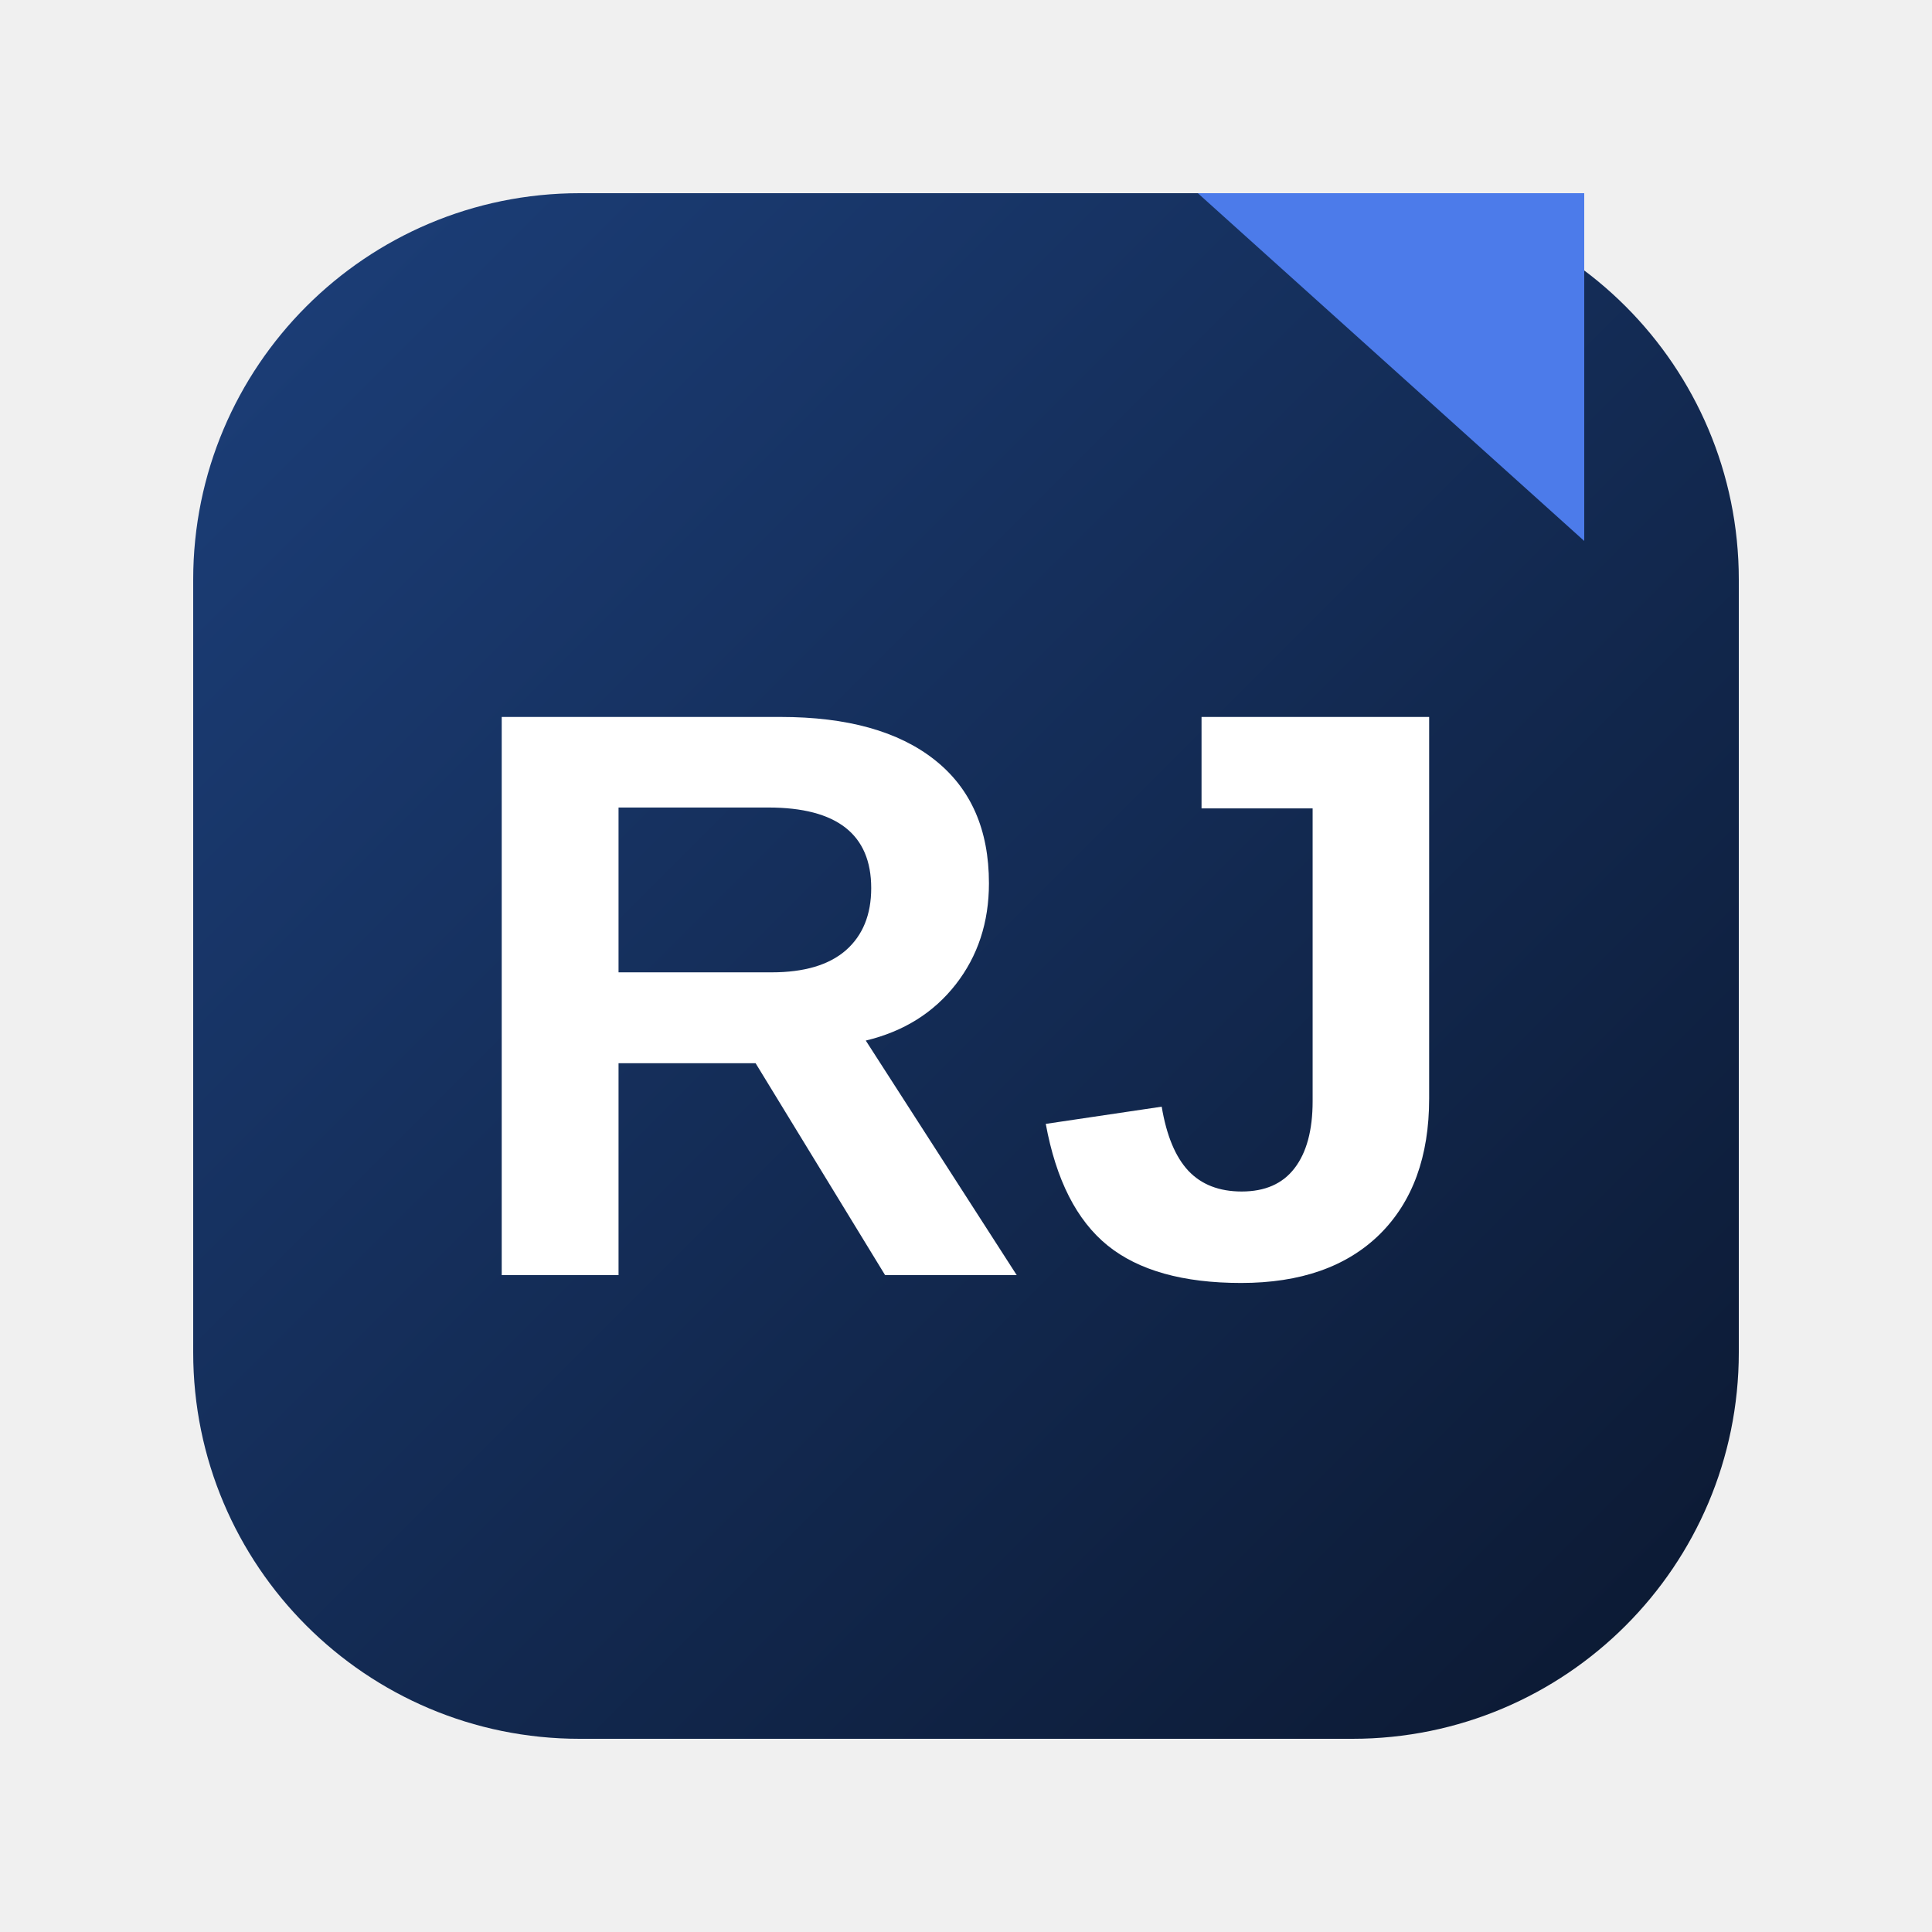
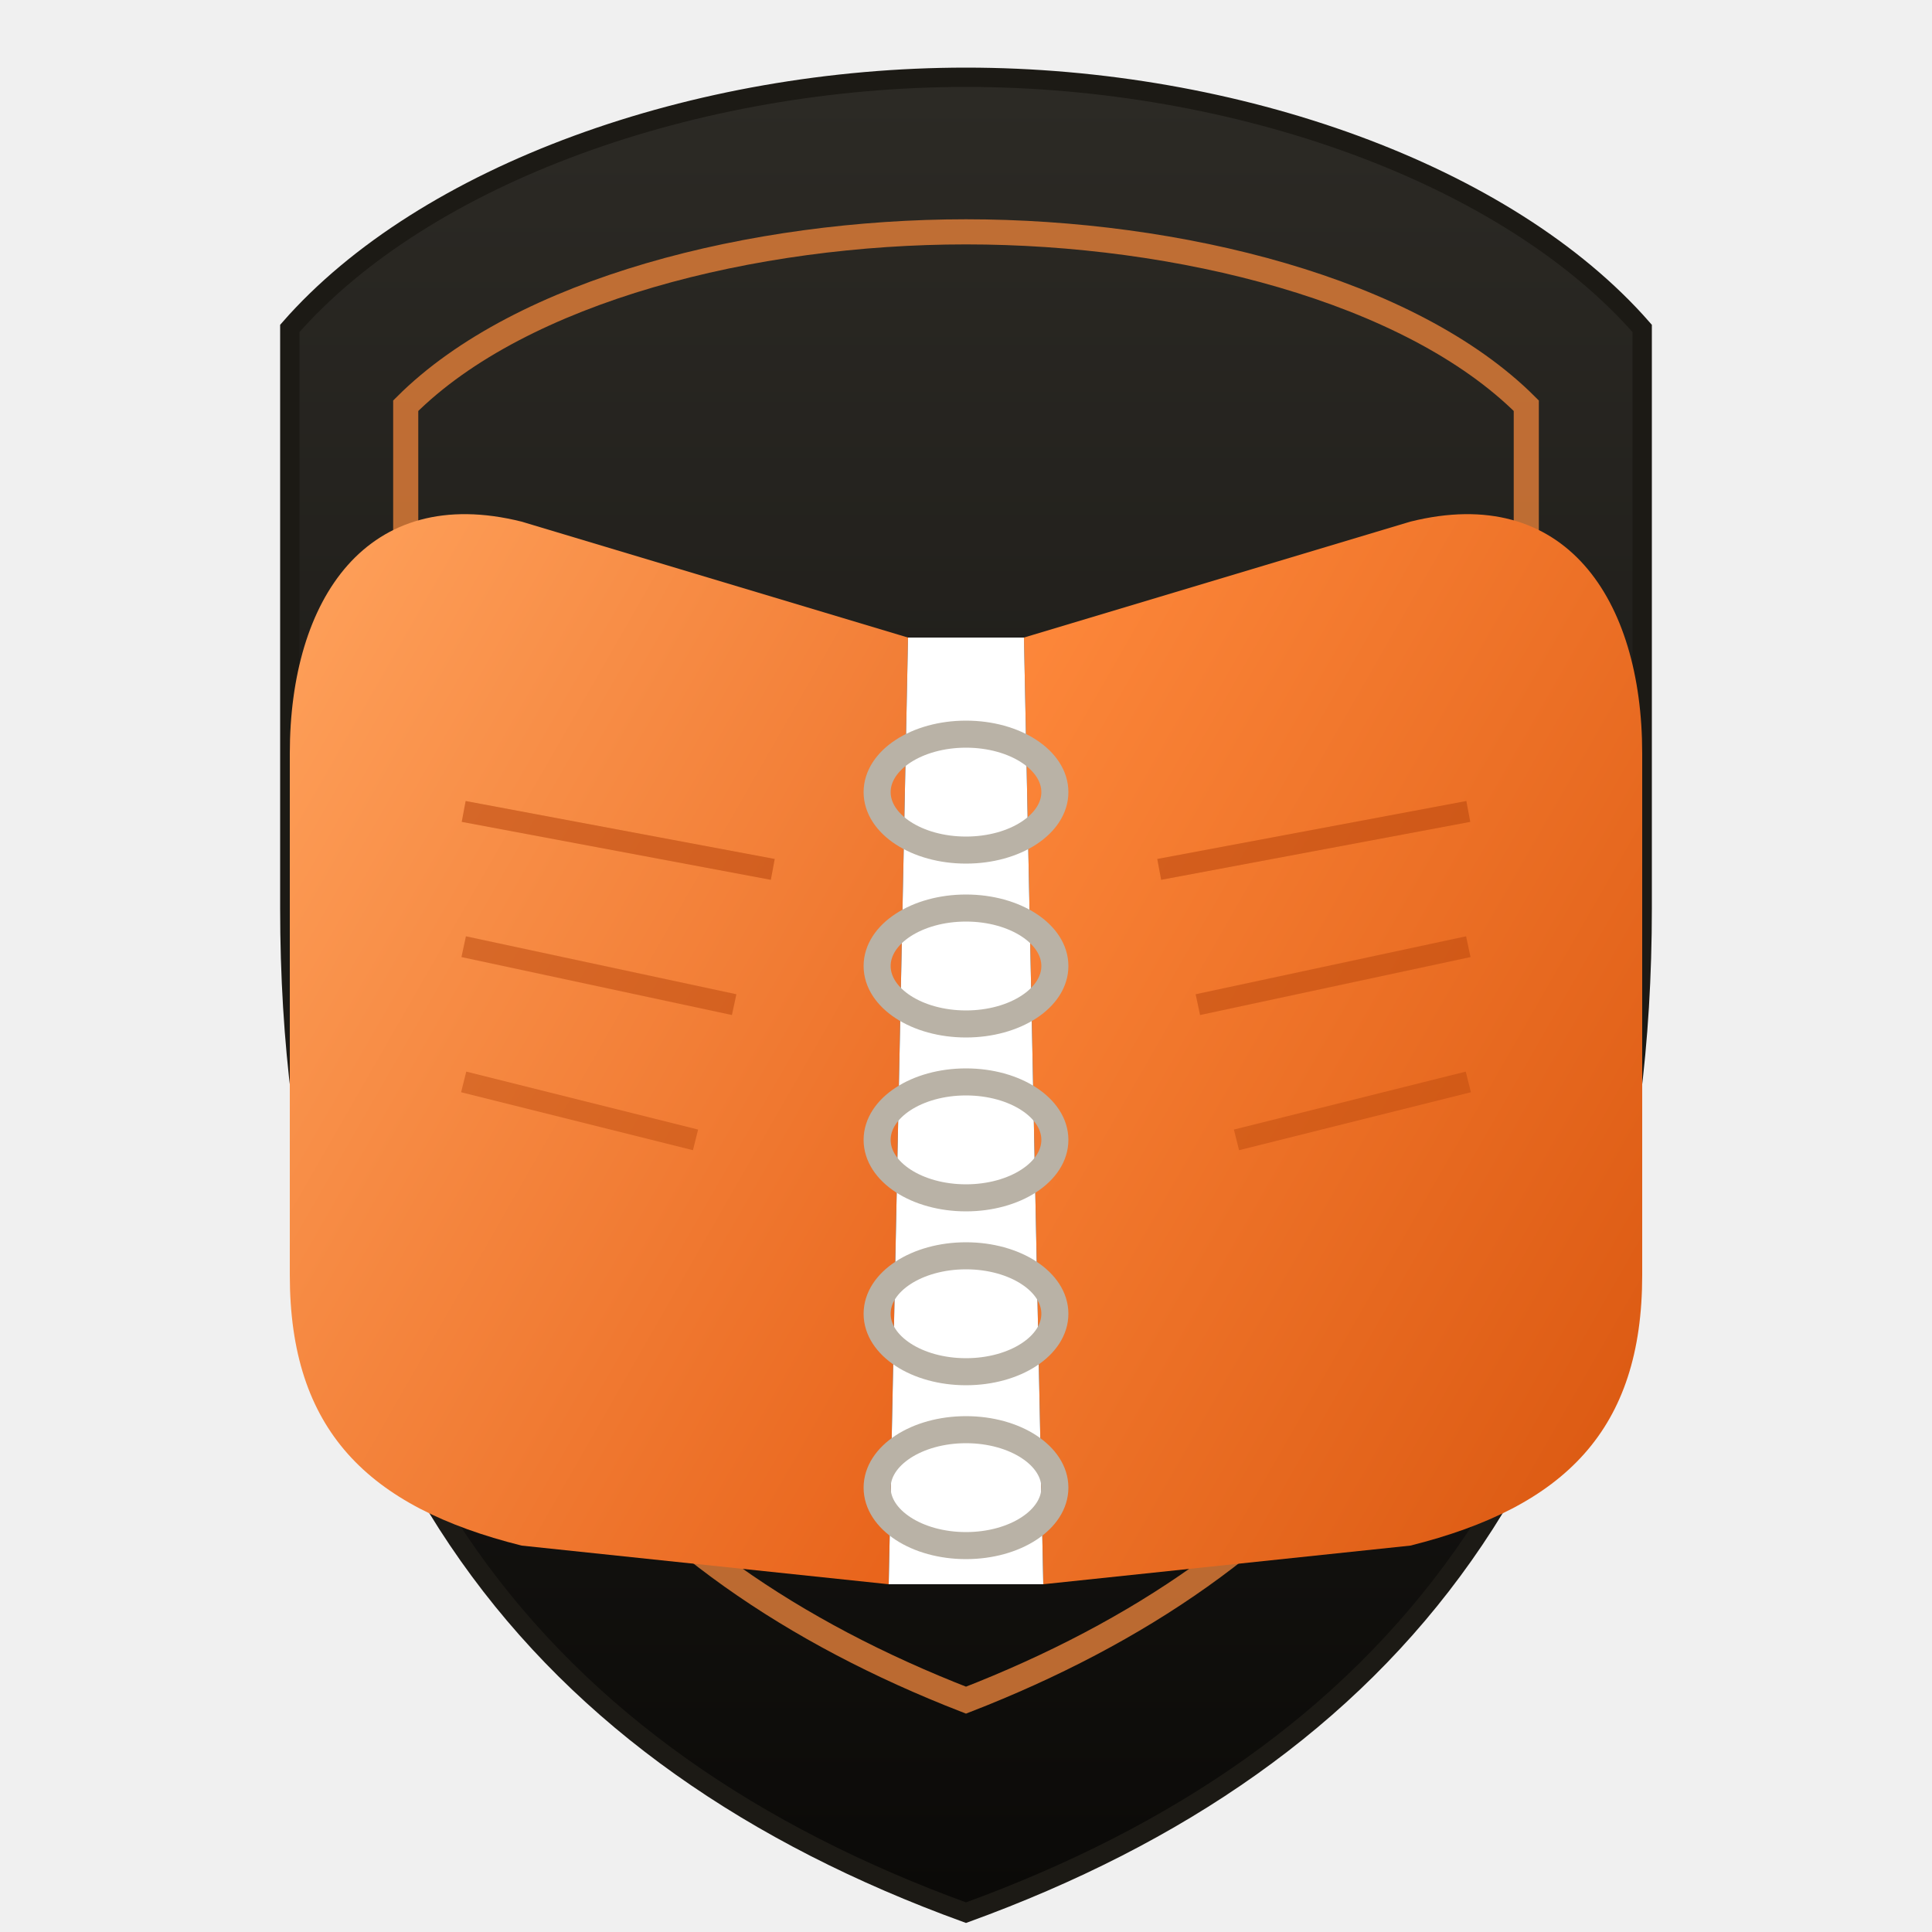
<svg xmlns="http://www.w3.org/2000/svg" width="100" height="100" viewBox="0 0 100 100" role="img" aria-label="RJ Printing Hub icon">
  <defs>
-     <linearGradient id="favBadgeGrad" x1="0" y1="0" x2="1" y2="1">
-       <stop offset="0%" stop-color="#1c3f7a" />
-       <stop offset="100%" stop-color="#0b1830" />
+     <linearGradient id="favShieldGrad" x1="0" y1="0" x2="0" y2="1">
+       <stop offset="0%" stop-color="#2c2a25" />
+       <stop offset="100%" stop-color="#0b0a08" />
+     </linearGradient>
+     <linearGradient id="favPageGradL" x1="0" y1="0" x2="1" y2="1">
+       <stop offset="0%" stop-color="#ffa25c" />
+       <stop offset="100%" stop-color="#e8631a" />
+     </linearGradient>
+     <linearGradient id="favPageGradR" x1="0" y1="0" x2="1" y2="1">
+       <stop offset="0%" stop-color="#ff8a3d" />
+       <stop offset="100%" stop-color="#d9560f" />
    </linearGradient>
  </defs>
-   <rect x="10" y="10" width="80" height="80" rx="20" fill="url(#favBadgeGrad)" />
-   <path d="M62 10 L82 10 L82 28 Z" fill="#4c7bea" />
-   <text x="50" y="66" text-anchor="middle" font-family="Arial, Helvetica, sans-serif" font-weight="800" font-size="42" fill="#ffffff">RJ</text>
+   <path d="M50 4 C36 4 22 9 15 17 L15 47 C15 75 28 91 50 99 C72 91 85 75 85 47 L85 17 C78 9 64 4 50 4 Z" fill="url(#favShieldGrad)" stroke="#1c1a15" stroke-width="1" />
+   <path d="M50 12 C39 12 27 15 21 21 L21 47 C21 68 32 81 50 88 C68 81 79 68 79 47 L79 21 C73 15 61 12 50 12 Z" fill="none" stroke="#d97a37" stroke-width="1.3" opacity="0.85" />
+   <path d="M47 33 L27 27 C19 25 15 31 15 39 L15 66 C15 74 19 78 27 80 L46 82 Z" fill="url(#favPageGradL)" />
+   <path d="M53 33 L73 27 C81 25 85 31 85 39 L85 66 C85 74 81 78 73 80 L54 82 Z" fill="url(#favPageGradR)" />
+   <line x1="24" y1="42" x2="40" y2="45" stroke="#b8460c" stroke-width="1.1" opacity="0.55" />
+   <line x1="24" y1="49" x2="38" y2="52" stroke="#b8460c" stroke-width="1.1" opacity="0.5" />
+   <line x1="24" y1="56" x2="36" y2="59" stroke="#b8460c" stroke-width="1.1" opacity="0.45" />
+   <line x1="60" y1="45" x2="76" y2="42" stroke="#b8460c" stroke-width="1.1" opacity="0.55" />
+   <line x1="62" y1="52" x2="76" y2="49" stroke="#b8460c" stroke-width="1.1" opacity="0.5" />
+   <line x1="64" y1="59" x2="76" y2="56" stroke="#b8460c" stroke-width="1.1" opacity="0.45" />
+   <path d="M47 33 L53 33 L54 82 L46 82 Z" fill="#ffffff" />
+   <ellipse cx="50" cy="41" rx="4.6" ry="3" fill="none" stroke="#b9b2a6" stroke-width="1.4" />
+   <ellipse cx="50" cy="50" rx="4.6" ry="3" fill="none" stroke="#b9b2a6" stroke-width="1.4" />
+   <ellipse cx="50" cy="59" rx="4.6" ry="3" fill="none" stroke="#b9b2a6" stroke-width="1.4" />
+   <ellipse cx="50" cy="68" rx="4.6" ry="3" fill="none" stroke="#b9b2a6" stroke-width="1.4" />
+   <ellipse cx="50" cy="77" rx="4.6" ry="3" fill="none" stroke="#b9b2a6" stroke-width="1.4" />
</svg>
